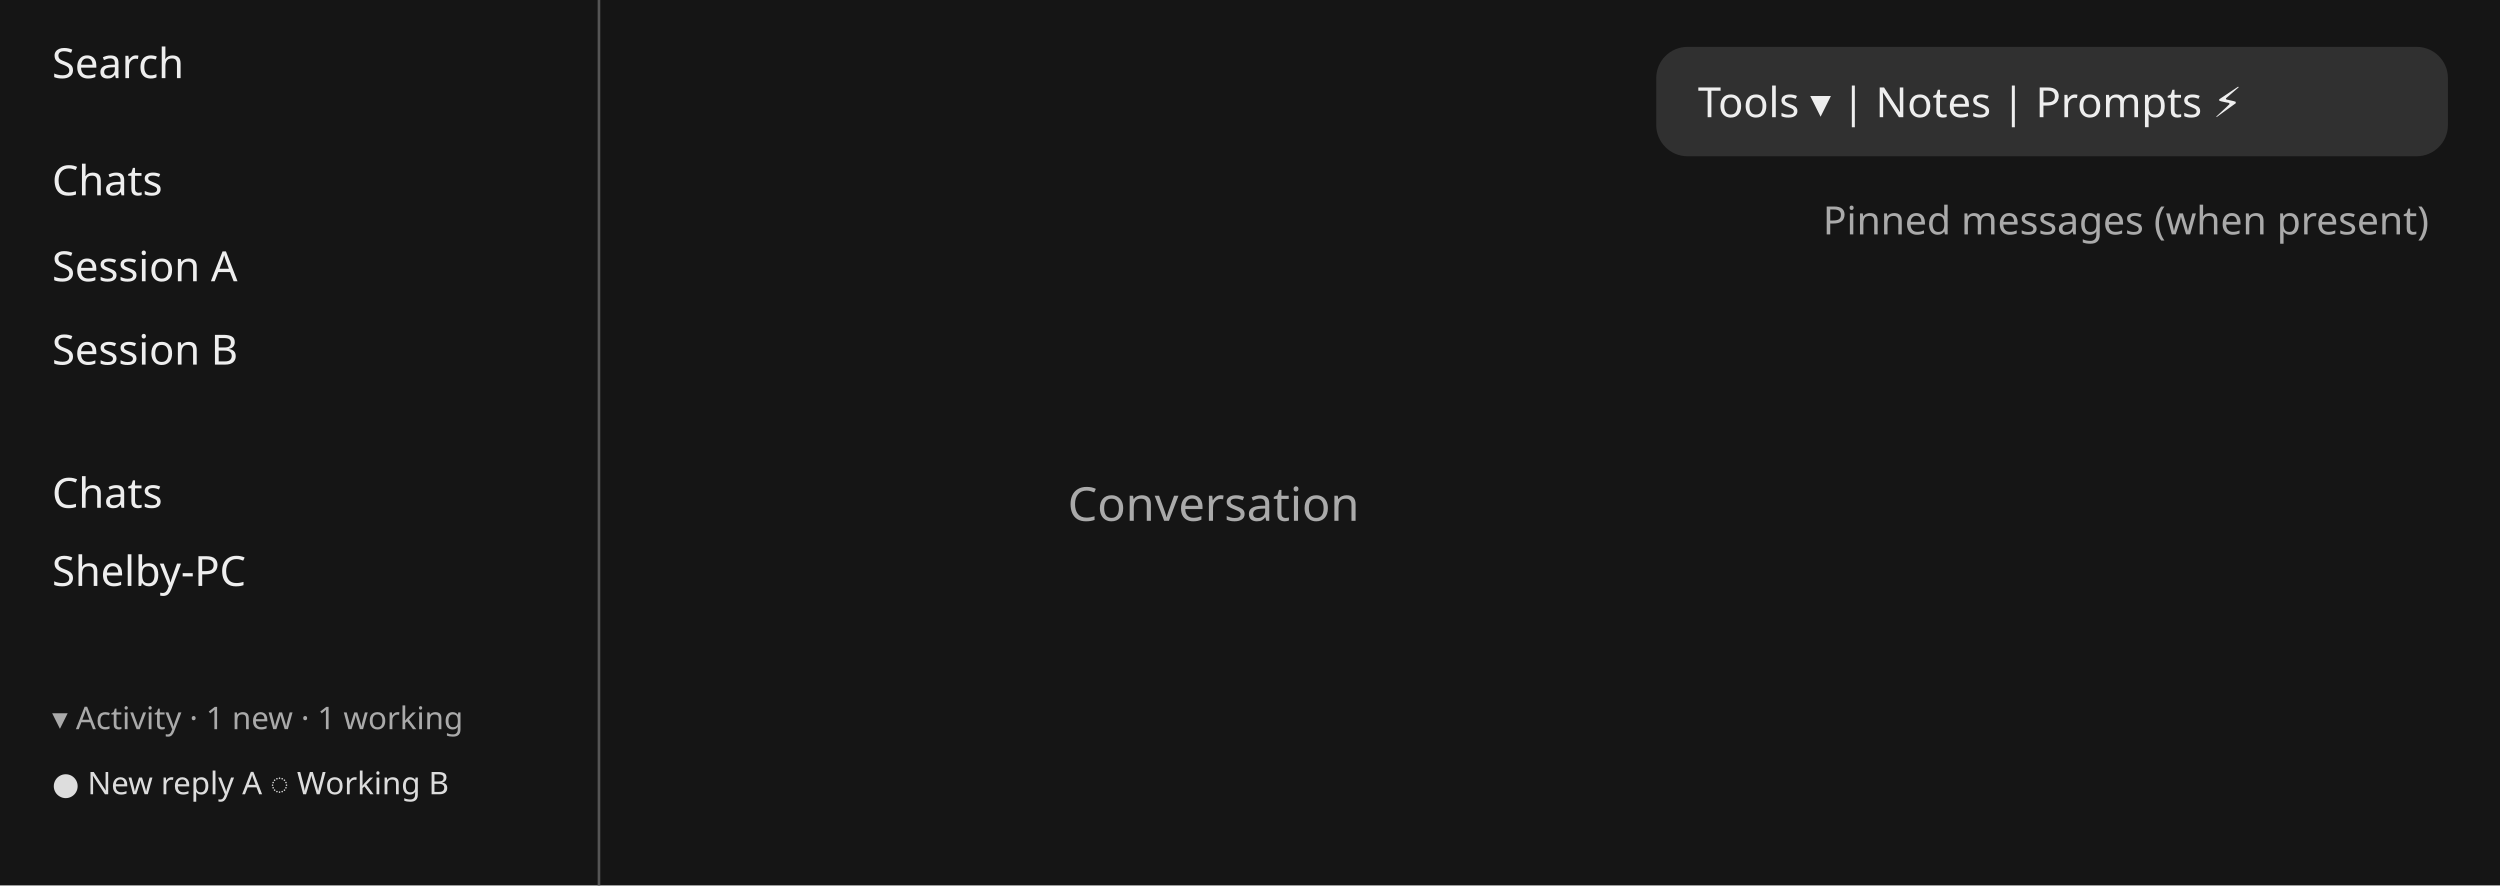
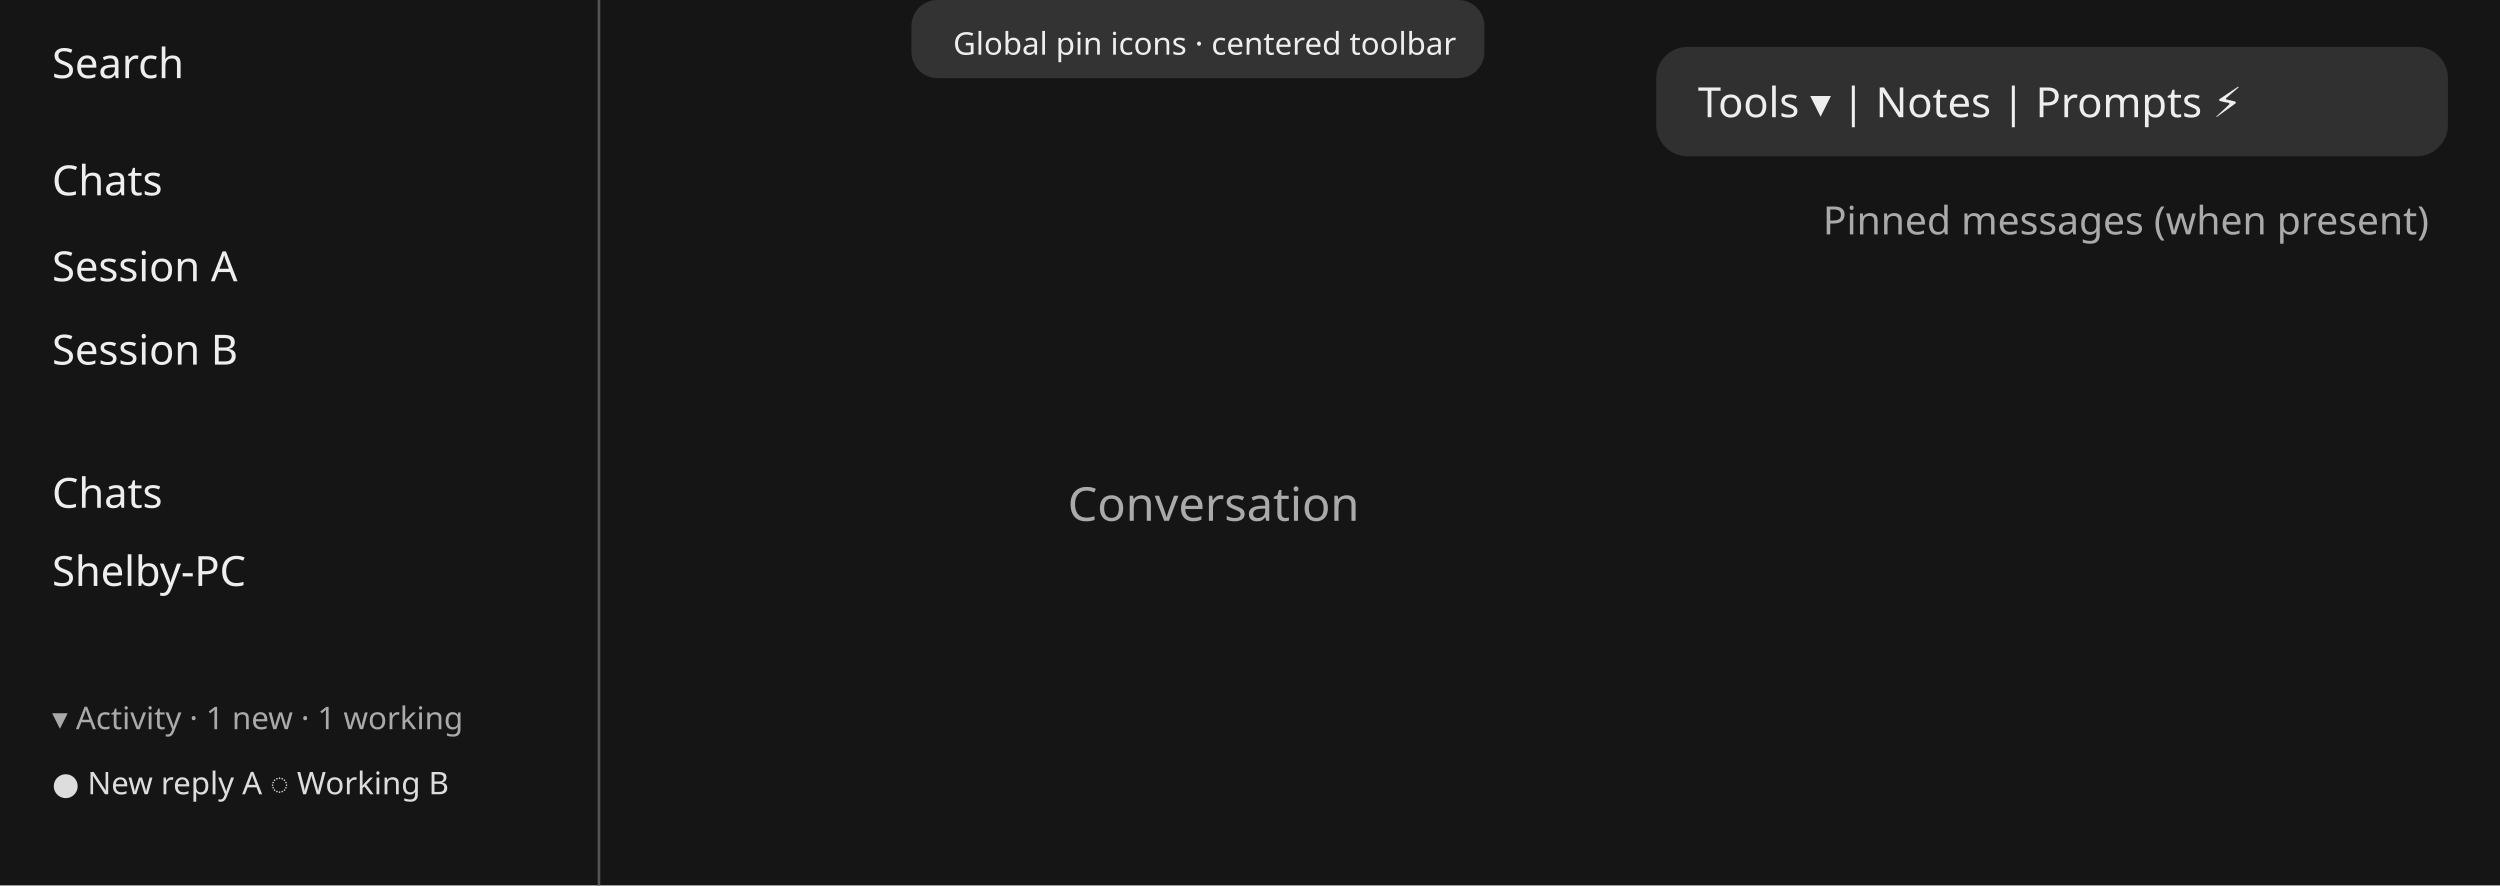
<svg xmlns="http://www.w3.org/2000/svg" width="960" height="340" viewBox="0 0 960 340">
  <rect width="960" height="340" fill="#151515" />
+   <rect x="350" y="0" width="220" height="30" rx="10" fill="#333" />
+   <text x="366" y="21" fill="#eee" font-family="sans-serif" font-size="12">Global pin icons · centered toolbar</text>
  <g fill="#eee" font-family="sans-serif" font-size="16">
    <text x="20" y="30">Search</text>
    <text x="20" y="75">Chats</text>
    <text x="20" y="108">Session A</text>
    <text x="20" y="140">Session B</text>
    <text x="20" y="195">Chats</text>
    <text x="20" y="225">Shelby-PC</text>
  </g>
  <path d="M230 0V340" stroke="#555" />
  <rect x="636" y="18" width="304" height="42" rx="12" fill="#303030" />
  <text x="652" y="45" fill="#eee" font-family="sans-serif" font-size="16">Tools ▾  |  Notes  |  Prompts ⚡</text>
  <text x="700" y="90" fill="#aaa" font-family="sans-serif" font-size="15">Pinned messages (when present)</text>
  <text x="410" y="200" fill="#aaa" font-family="sans-serif" font-size="18">Conversation</text>
  <text x="20" y="280" fill="#aaa" font-family="sans-serif" font-size="12">▾ Activity · 1 new · 1 working</text>
  <text x="20" y="305" fill="#ddd" font-family="sans-serif" font-size="12">● New reply A    ◌ Working B</text>
</svg>
